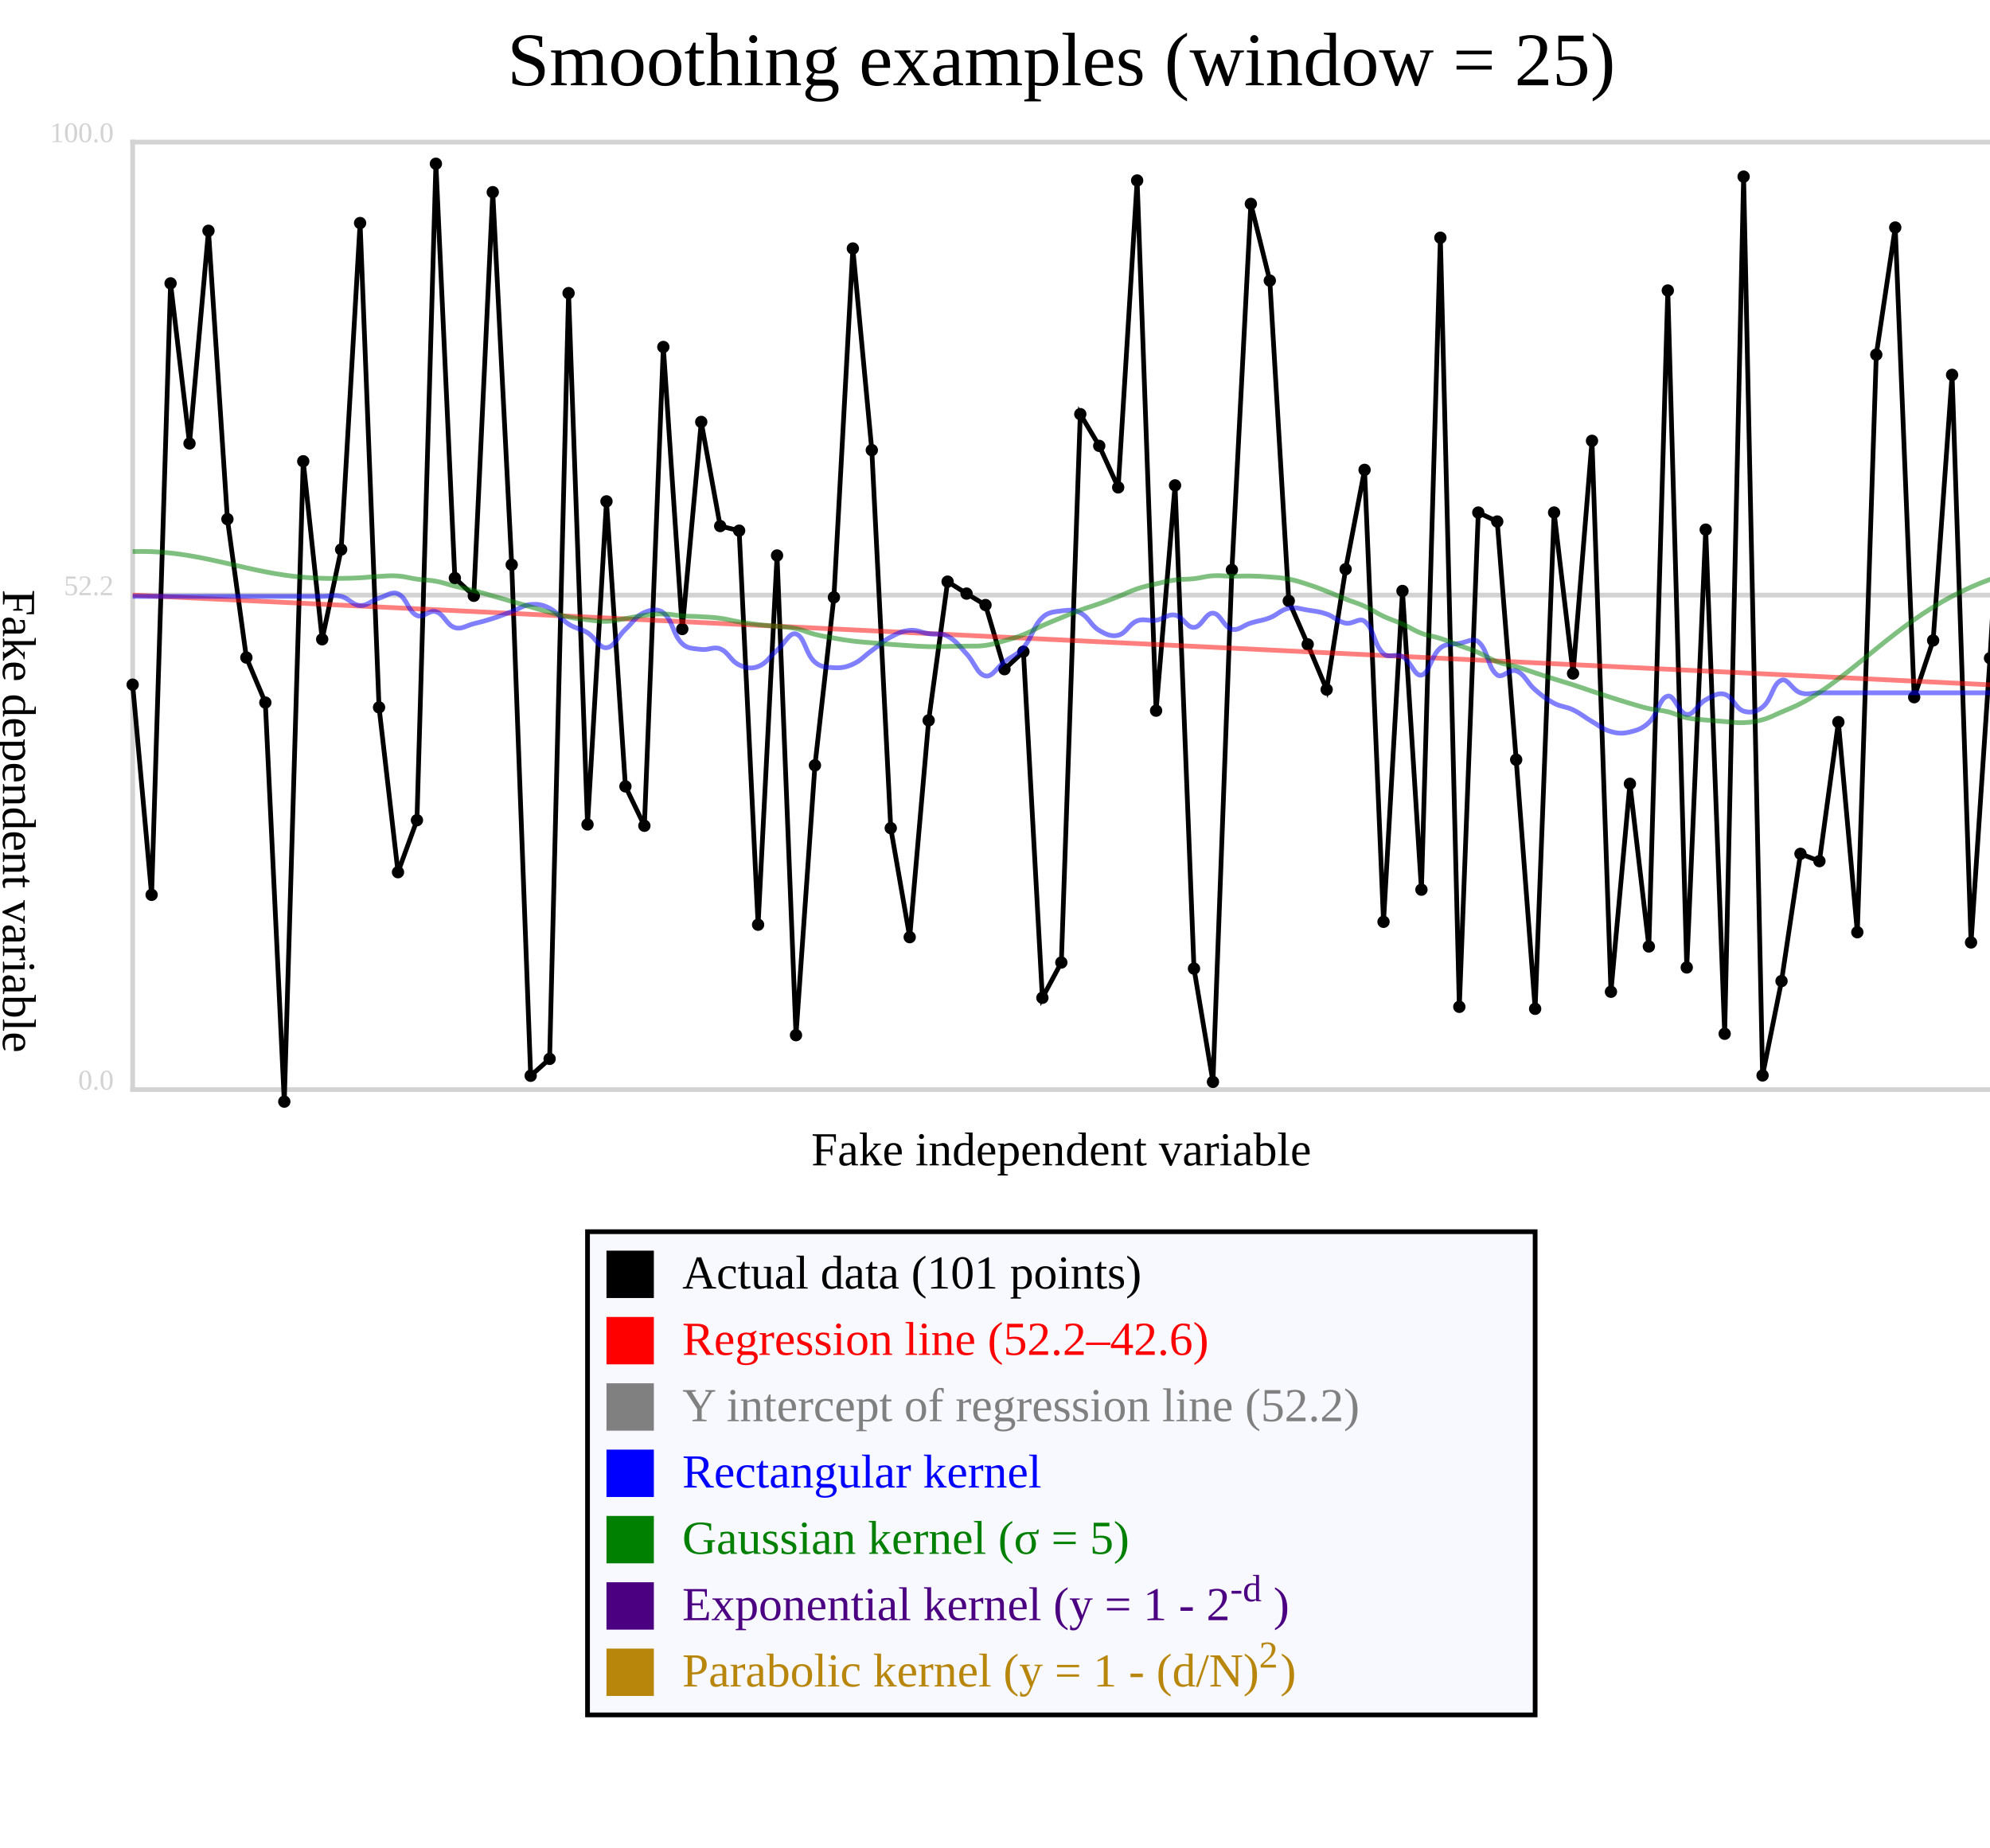
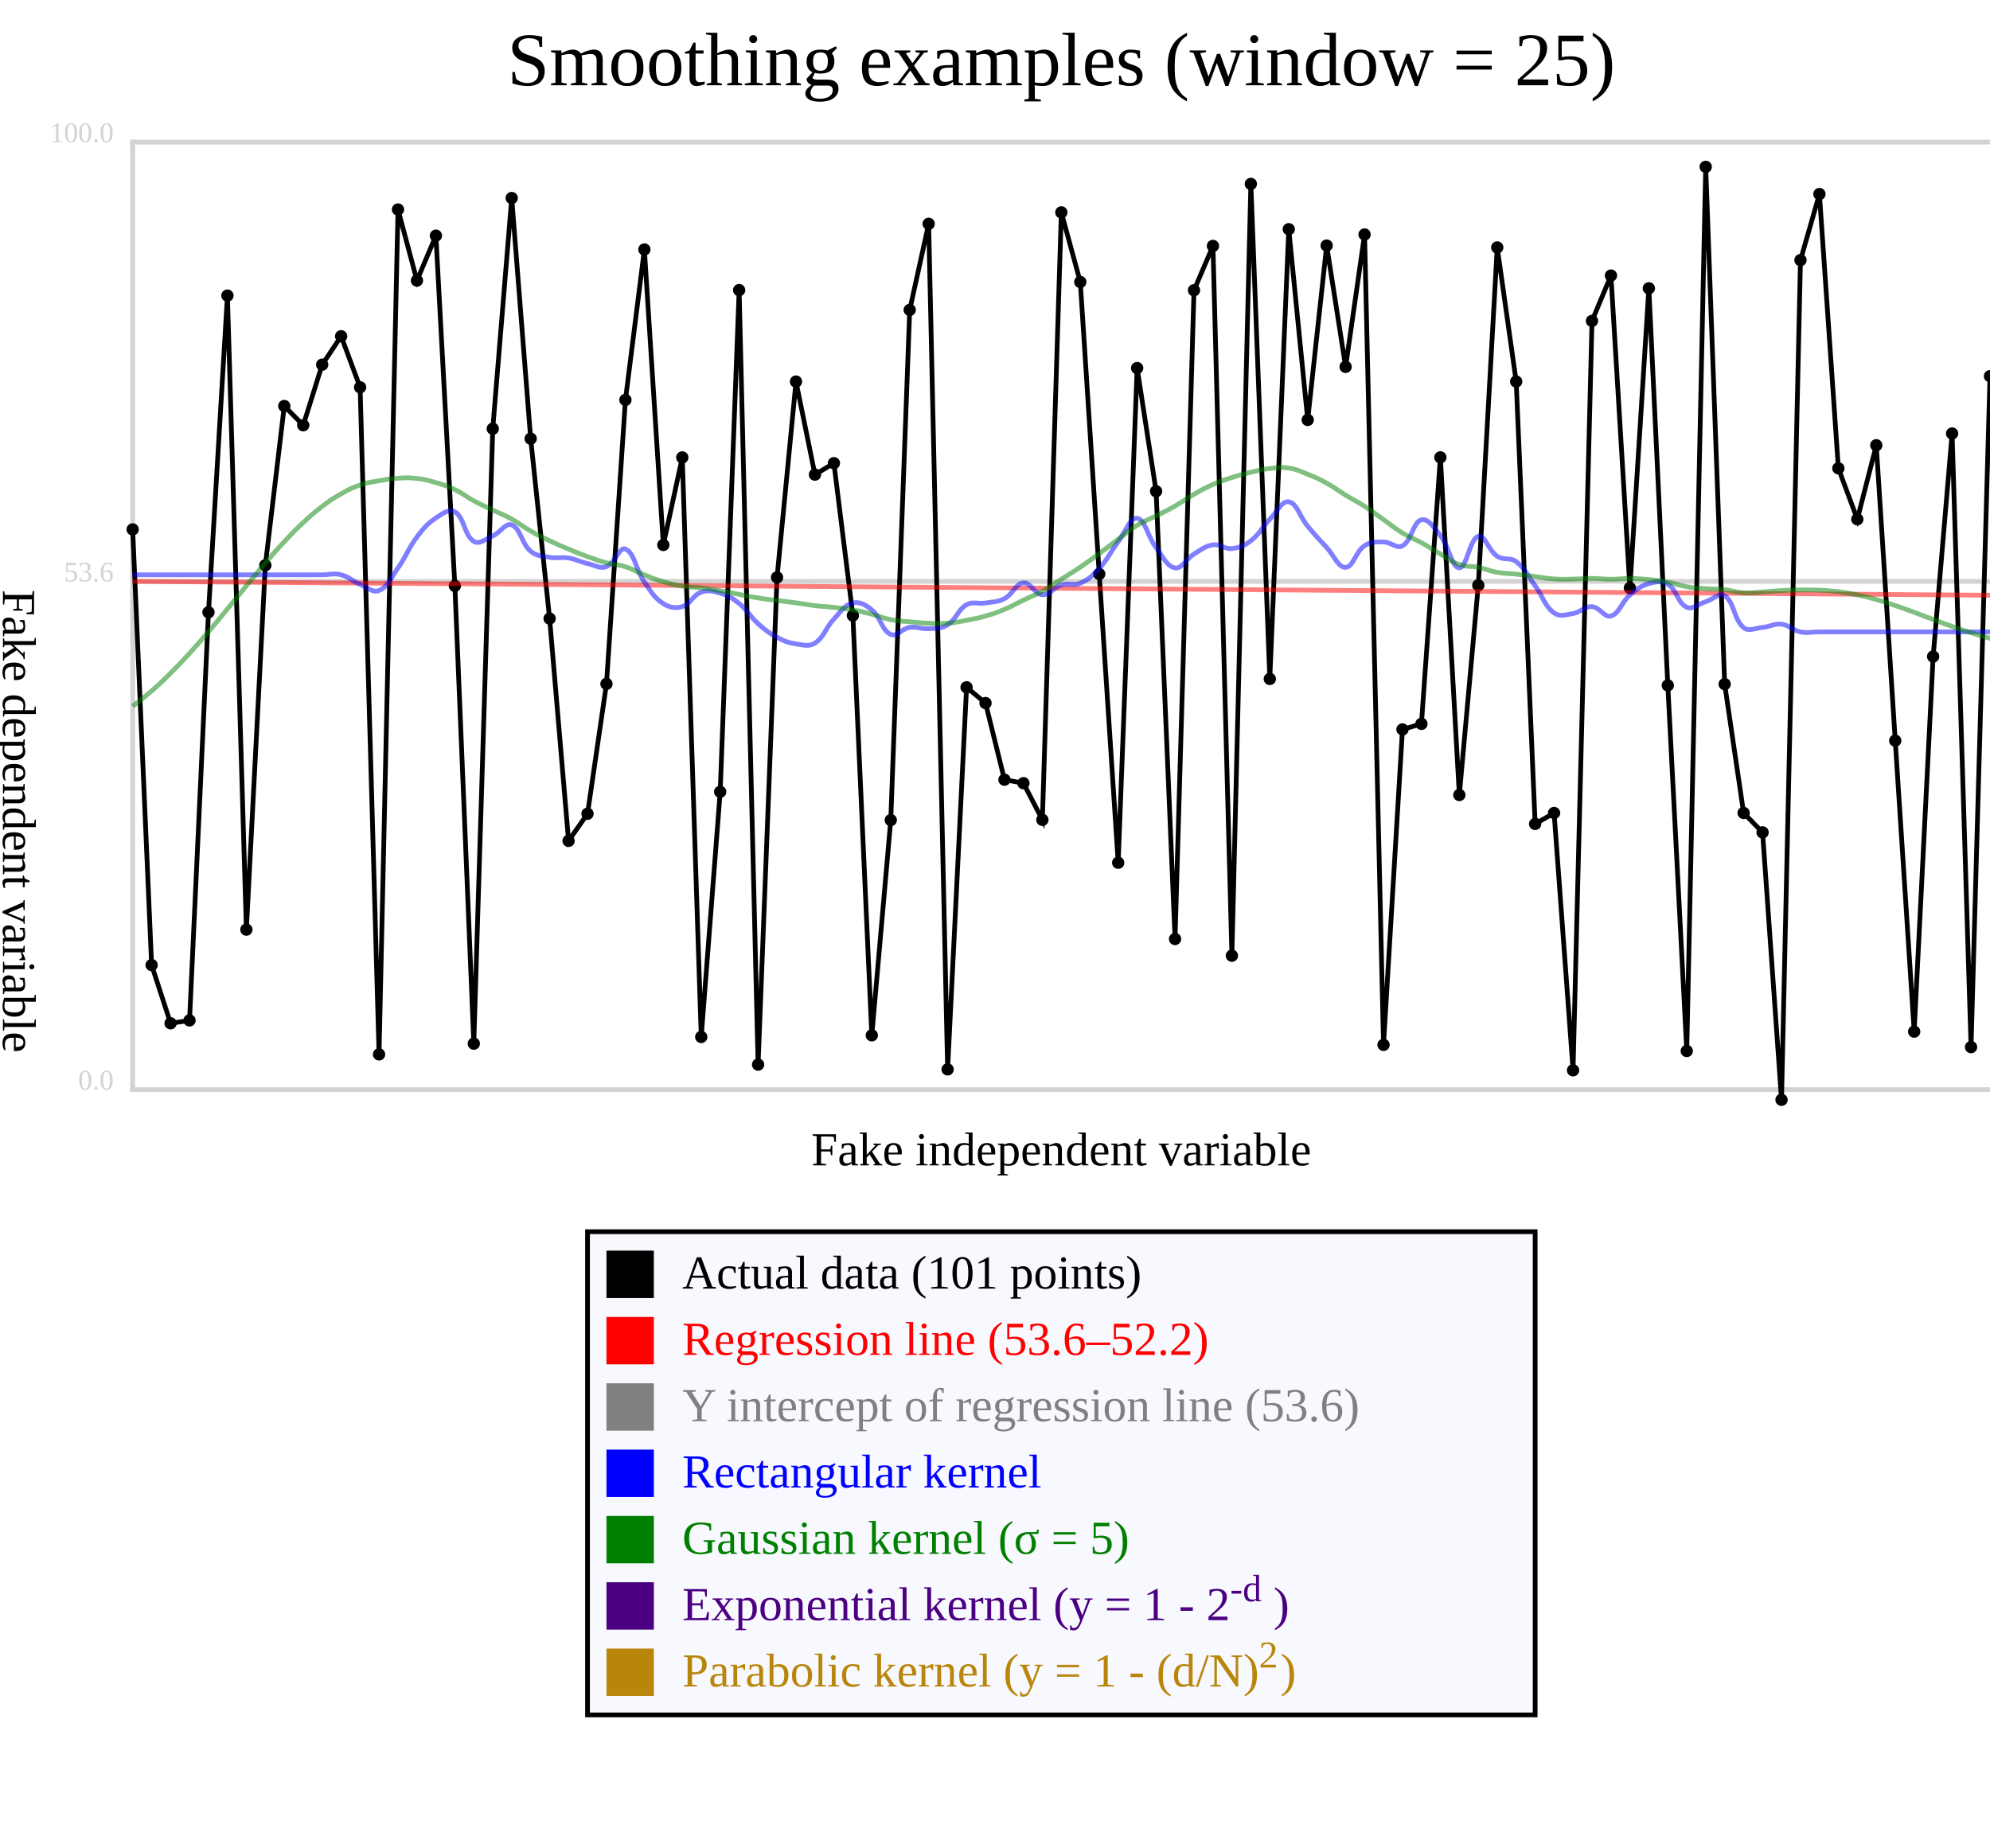
<svg xmlns="http://www.w3.org/2000/svg" viewBox="-12 -115 210 195">
  <style type="text/css">
                #linear {
                    stroke: blue;
                    stroke-width: 0.5;
                    stroke-opacity: 0.5;
                    fill: none;
                }
                #gaussian {
                    stroke: green;
                    stroke-width: 0.5;
                    stroke-opacity: 0.5;
                    fill: none;
                }
                .regression {
                    stroke: red;
                    stroke-width: 0.5;
                    stroke-opacity: 0.5;
                }</style>
  <g>
    <line x1="2" y1="0" x2="200" y2="0" stroke="lightgray" stroke-width="0.5" stroke-linecap="square" />
    <text x="0" y="0" fill="lightgray" font-size="3" text-anchor="end" alignment-baseline="central">0.0</text>
    <line x1="2" y1="-100" x2="200" y2="-100" stroke="lightgray" stroke-width="0.5" stroke-linecap="square" />
    <text x="0" y="-100" fill="lightgray" font-size="3" text-anchor="end" alignment-baseline="central">100.0</text>
-     <text x="0" y="-52.19" fill="lightgray" font-size="3" text-anchor="end" alignment-baseline="central">52.2</text>
+     <text x="0" y="-53.636" fill="lightgray" font-size="3" text-anchor="end" alignment-baseline="central">53.6</text>
    <text x="208" y="-100" font-size="3" fill="lightgray" text-anchor="end" alignment-baseline="central">100.0</text>
    <text x="208" y="0" font-size="3" fill="lightgray" text-anchor="end" alignment-baseline="central">0.0</text>
-     <text x="208" y="-42.624" fill="red" fill-opacity="0.5" font-size="3" text-anchor="end" alignment-baseline="central">42.6</text>
+     <text x="208" y="-52.16" fill="red" fill-opacity="0.5" font-size="3" text-anchor="end" alignment-baseline="central">52.2</text>
    <line x1="2" y1="-100" x2="2" y2="0" stroke="lightgray" stroke-width="0.5" stroke-linecap="square" />
    <line x1="200" y1="-100" x2="200" y2="0" stroke="lightgray" stroke-width="0.5" stroke-linecap="square" />
-     <line x1="2" y1="-52.19" x2="200" y2="-52.19" stroke="lightgray" stroke-width="0.5" />
-     <circle cx="2" cy="-42.738" r="0.65" fill="black" />
-     <circle cx="4" cy="-20.555" r="0.65" fill="black" />
-     <circle cx="6" cy="-85.092" r="0.65" fill="black" />
-     <circle cx="8" cy="-68.193" r="0.65" fill="black" />
-     <circle cx="10" cy="-90.643" r="0.65" fill="black" />
-     <circle cx="12" cy="-60.209" r="0.65" fill="black" />
-     <circle cx="14" cy="-45.599" r="0.65" fill="black" />
-     <circle cx="16" cy="-40.848" r="0.65" fill="black" />
-     <circle cx="18" cy="1.271" r="0.65" fill="black" />
-     <circle cx="20" cy="-66.315" r="0.65" fill="black" />
-     <circle cx="22" cy="-47.525" r="0.65" fill="black" />
-     <circle cx="24" cy="-56.996" r="0.65" fill="black" />
-     <circle cx="26" cy="-91.459" r="0.65" fill="black" />
-     <circle cx="28" cy="-40.339" r="0.65" fill="black" />
-     <circle cx="30" cy="-22.944" r="0.65" fill="black" />
-     <circle cx="32" cy="-28.431" r="0.65" fill="black" />
-     <circle cx="34" cy="-97.719" r="0.65" fill="black" />
-     <circle cx="36" cy="-53.987" r="0.65" fill="black" />
-     <circle cx="38" cy="-52.115" r="0.65" fill="black" />
-     <circle cx="40" cy="-94.717" r="0.65" fill="black" />
-     <circle cx="42" cy="-55.395" r="0.65" fill="black" />
-     <circle cx="44" cy="-1.458" r="0.65" fill="black" />
-     <circle cx="46" cy="-3.241" r="0.65" fill="black" />
-     <circle cx="48" cy="-84.064" r="0.65" fill="black" />
-     <circle cx="50" cy="-27.981" r="0.65" fill="black" />
-     <circle cx="52" cy="-62.082" r="0.65" fill="black" />
-     <circle cx="54" cy="-31.999" r="0.65" fill="black" />
-     <circle cx="56" cy="-27.844" r="0.65" fill="black" />
-     <circle cx="58" cy="-78.378" r="0.65" fill="black" />
-     <circle cx="60" cy="-48.609" r="0.65" fill="black" />
-     <circle cx="62" cy="-70.468" r="0.65" fill="black" />
-     <circle cx="64" cy="-59.476" r="0.65" fill="black" />
-     <circle cx="66" cy="-58.99" r="0.65" fill="black" />
-     <circle cx="68" cy="-17.402" r="0.65" fill="black" />
-     <circle cx="70" cy="-56.371" r="0.65" fill="black" />
-     <circle cx="72" cy="-5.742" r="0.65" fill="black" />
-     <circle cx="74" cy="-34.223" r="0.65" fill="black" />
-     <circle cx="76" cy="-51.956" r="0.65" fill="black" />
-     <circle cx="78" cy="-88.773" r="0.65" fill="black" />
-     <circle cx="80" cy="-67.491" r="0.65" fill="black" />
-     <circle cx="82" cy="-27.592" r="0.65" fill="black" />
-     <circle cx="84" cy="-16.087" r="0.65" fill="black" />
-     <circle cx="86" cy="-38.964" r="0.65" fill="black" />
-     <circle cx="88" cy="-53.611" r="0.65" fill="black" />
-     <circle cx="90" cy="-52.348" r="0.65" fill="black" />
-     <circle cx="92" cy="-51.141" r="0.65" fill="black" />
-     <circle cx="94" cy="-44.37" r="0.65" fill="black" />
-     <circle cx="96" cy="-46.215" r="0.65" fill="black" />
-     <circle cx="98" cy="-9.687" r="0.65" fill="black" />
-     <circle cx="100" cy="-13.412" r="0.65" fill="black" />
-     <circle cx="102" cy="-71.29" r="0.65" fill="black" />
-     <circle cx="104" cy="-67.941" r="0.65" fill="black" />
-     <circle cx="106" cy="-63.557" r="0.65" fill="black" />
-     <circle cx="108" cy="-95.949" r="0.65" fill="black" />
-     <circle cx="110" cy="-39.992" r="0.65" fill="black" />
-     <circle cx="112" cy="-63.77" r="0.65" fill="black" />
-     <circle cx="114" cy="-12.769" r="0.65" fill="black" />
-     <circle cx="116" cy="-0.813" r="0.65" fill="black" />
-     <circle cx="118" cy="-54.847" r="0.65" fill="black" />
-     <circle cx="120" cy="-93.482" r="0.65" fill="black" />
-     <circle cx="122" cy="-85.383" r="0.65" fill="black" />
-     <circle cx="124" cy="-51.575" r="0.65" fill="black" />
-     <circle cx="126" cy="-46.992" r="0.65" fill="black" />
-     <circle cx="128" cy="-42.217" r="0.65" fill="black" />
-     <circle cx="130" cy="-54.924" r="0.65" fill="black" />
-     <circle cx="132" cy="-65.407" r="0.65" fill="black" />
-     <circle cx="134" cy="-17.707" r="0.65" fill="black" />
-     <circle cx="136" cy="-52.626" r="0.65" fill="black" />
-     <circle cx="138" cy="-21.099" r="0.65" fill="black" />
-     <circle cx="140" cy="-89.908" r="0.65" fill="black" />
-     <circle cx="142" cy="-8.735" r="0.65" fill="black" />
-     <circle cx="144" cy="-60.903" r="0.65" fill="black" />
-     <circle cx="146" cy="-59.956" r="0.65" fill="black" />
-     <circle cx="148" cy="-34.818" r="0.65" fill="black" />
-     <circle cx="150" cy="-8.524" r="0.65" fill="black" />
-     <circle cx="152" cy="-60.906" r="0.65" fill="black" />
-     <circle cx="154" cy="-43.913" r="0.65" fill="black" />
-     <circle cx="156" cy="-68.474" r="0.65" fill="black" />
-     <circle cx="158" cy="-10.324" r="0.65" fill="black" />
-     <circle cx="160" cy="-32.272" r="0.65" fill="black" />
-     <circle cx="162" cy="-15.104" r="0.65" fill="black" />
-     <circle cx="164" cy="-84.34" r="0.65" fill="black" />
-     <circle cx="166" cy="-12.888" r="0.65" fill="black" />
-     <circle cx="168" cy="-59.099" r="0.65" fill="black" />
-     <circle cx="170" cy="-5.89" r="0.65" fill="black" />
-     <circle cx="172" cy="-96.358" r="0.65" fill="black" />
-     <circle cx="174" cy="-1.492" r="0.65" fill="black" />
-     <circle cx="176" cy="-11.453" r="0.65" fill="black" />
-     <circle cx="178" cy="-24.885" r="0.65" fill="black" />
-     <circle cx="180" cy="-24.11" r="0.65" fill="black" />
-     <circle cx="182" cy="-38.787" r="0.65" fill="black" />
-     <circle cx="184" cy="-16.607" r="0.65" fill="black" />
-     <circle cx="186" cy="-77.569" r="0.65" fill="black" />
-     <circle cx="188" cy="-90.987" r="0.65" fill="black" />
-     <circle cx="190" cy="-41.411" r="0.65" fill="black" />
-     <circle cx="192" cy="-47.407" r="0.65" fill="black" />
-     <circle cx="194" cy="-75.435" r="0.65" fill="black" />
-     <circle cx="196" cy="-15.528" r="0.65" fill="black" />
-     <circle cx="198" cy="-45.535" r="0.65" fill="black" />
-     <circle cx="200" cy="-79.469" r="0.65" fill="black" />
-     <polyline points="2,-42.738 4,-20.555 6,-85.092 8,-68.193 10,-90.643 12,-60.209 14,-45.599 16,-40.848 18,1.271 20,-66.315 22,-47.525 24,-56.996 26,-91.459 28,-40.339 30,-22.944 32,-28.431 34,-97.719 36,-53.987 38,-52.115 40,-94.717 42,-55.395 44,-1.458 46,-3.241 48,-84.064 50,-27.981 52,-62.082 54,-31.999 56,-27.844 58,-78.378 60,-48.609 62,-70.468 64,-59.476 66,-58.99 68,-17.402 70,-56.371 72,-5.742 74,-34.223 76,-51.956 78,-88.773 80,-67.491 82,-27.592 84,-16.087 86,-38.964 88,-53.611 90,-52.348 92,-51.141 94,-44.37 96,-46.215 98,-9.687 100,-13.412 102,-71.29 104,-67.941 106,-63.557 108,-95.949 110,-39.992 112,-63.77 114,-12.769 116,-0.813 118,-54.847 120,-93.482 122,-85.383 124,-51.575 126,-46.992 128,-42.217 130,-54.924 132,-65.407 134,-17.707 136,-52.626 138,-21.099 140,-89.908 142,-8.735 144,-60.903 146,-59.956 148,-34.818 150,-8.524 152,-60.906 154,-43.913 156,-68.474 158,-10.324 160,-32.272 162,-15.104 164,-84.34 166,-12.888 168,-59.099 170,-5.89 172,-96.358 174,-1.492 176,-11.453 178,-24.885 180,-24.11 182,-38.787 184,-16.607 186,-77.569 188,-90.987 190,-41.411 192,-47.407 194,-75.435 196,-15.528 198,-45.535 200,-79.469" stroke="black" stroke-width="0.5" fill="none" />
+     <line x1="2" y1="-53.636" x2="200" y2="-53.636" stroke="lightgray" stroke-width="0.5" />
+     <circle cx="2" cy="-59.123" r="0.65" fill="black" />
+     <circle cx="4" cy="-13.141" r="0.65" fill="black" />
+     <circle cx="6" cy="-6.998" r="0.65" fill="black" />
+     <circle cx="8" cy="-7.3" r="0.65" fill="black" />
+     <circle cx="10" cy="-50.377" r="0.65" fill="black" />
+     <circle cx="12" cy="-83.799" r="0.65" fill="black" />
+     <circle cx="14" cy="-16.883" r="0.65" fill="black" />
+     <circle cx="16" cy="-55.337" r="0.65" fill="black" />
+     <circle cx="18" cy="-72.148" r="0.65" fill="black" />
+     <circle cx="20" cy="-70.119" r="0.65" fill="black" />
+     <circle cx="22" cy="-76.51" r="0.65" fill="black" />
+     <circle cx="24" cy="-79.512" r="0.65" fill="black" />
+     <circle cx="26" cy="-74.122" r="0.65" fill="black" />
+     <circle cx="28" cy="-3.716" r="0.65" fill="black" />
+     <circle cx="30" cy="-92.887" r="0.65" fill="black" />
+     <circle cx="32" cy="-85.392" r="0.65" fill="black" />
+     <circle cx="34" cy="-90.122" r="0.65" fill="black" />
+     <circle cx="36" cy="-53.162" r="0.65" fill="black" />
+     <circle cx="38" cy="-4.849" r="0.65" fill="black" />
+     <circle cx="40" cy="-69.749" r="0.65" fill="black" />
+     <circle cx="42" cy="-94.097" r="0.65" fill="black" />
+     <circle cx="44" cy="-68.701" r="0.65" fill="black" />
+     <circle cx="46" cy="-49.715" r="0.65" fill="black" />
+     <circle cx="48" cy="-26.251" r="0.65" fill="black" />
+     <circle cx="50" cy="-29.113" r="0.65" fill="black" />
+     <circle cx="52" cy="-42.82" r="0.65" fill="black" />
+     <circle cx="54" cy="-72.79" r="0.65" fill="black" />
+     <circle cx="56" cy="-88.668" r="0.65" fill="black" />
+     <circle cx="58" cy="-57.482" r="0.65" fill="black" />
+     <circle cx="60" cy="-66.718" r="0.65" fill="black" />
+     <circle cx="62" cy="-5.553" r="0.65" fill="black" />
+     <circle cx="64" cy="-31.428" r="0.65" fill="black" />
+     <circle cx="66" cy="-84.378" r="0.65" fill="black" />
+     <circle cx="68" cy="-2.635" r="0.65" fill="black" />
+     <circle cx="70" cy="-54.06" r="0.65" fill="black" />
+     <circle cx="72" cy="-74.727" r="0.65" fill="black" />
+     <circle cx="74" cy="-64.906" r="0.65" fill="black" />
+     <circle cx="76" cy="-66.114" r="0.65" fill="black" />
+     <circle cx="78" cy="-50.034" r="0.65" fill="black" />
+     <circle cx="80" cy="-5.728" r="0.65" fill="black" />
+     <circle cx="82" cy="-28.441" r="0.65" fill="black" />
+     <circle cx="84" cy="-82.289" r="0.65" fill="black" />
+     <circle cx="86" cy="-91.375" r="0.65" fill="black" />
+     <circle cx="88" cy="-2.13" r="0.65" fill="black" />
+     <circle cx="90" cy="-42.455" r="0.65" fill="black" />
+     <circle cx="92" cy="-40.794" r="0.65" fill="black" />
+     <circle cx="94" cy="-32.709" r="0.65" fill="black" />
+     <circle cx="96" cy="-32.338" r="0.65" fill="black" />
+     <circle cx="98" cy="-28.471" r="0.65" fill="black" />
+     <circle cx="100" cy="-92.582" r="0.65" fill="black" />
+     <circle cx="102" cy="-85.24" r="0.65" fill="black" />
+     <circle cx="104" cy="-54.416" r="0.65" fill="black" />
+     <circle cx="106" cy="-23.944" r="0.65" fill="black" />
+     <circle cx="108" cy="-76.15" r="0.65" fill="black" />
+     <circle cx="110" cy="-63.151" r="0.65" fill="black" />
+     <circle cx="112" cy="-15.894" r="0.65" fill="black" />
+     <circle cx="114" cy="-84.362" r="0.65" fill="black" />
+     <circle cx="116" cy="-89.042" r="0.65" fill="black" />
+     <circle cx="118" cy="-14.131" r="0.65" fill="black" />
+     <circle cx="120" cy="-95.588" r="0.65" fill="black" />
+     <circle cx="122" cy="-43.343" r="0.65" fill="black" />
+     <circle cx="124" cy="-90.807" r="0.65" fill="black" />
+     <circle cx="126" cy="-70.679" r="0.65" fill="black" />
+     <circle cx="128" cy="-89.08" r="0.65" fill="black" />
+     <circle cx="130" cy="-76.281" r="0.65" fill="black" />
+     <circle cx="132" cy="-90.25" r="0.65" fill="black" />
+     <circle cx="134" cy="-4.72" r="0.65" fill="black" />
+     <circle cx="136" cy="-38.008" r="0.65" fill="black" />
+     <circle cx="138" cy="-38.601" r="0.65" fill="black" />
+     <circle cx="140" cy="-66.728" r="0.65" fill="black" />
+     <circle cx="142" cy="-31.093" r="0.65" fill="black" />
+     <circle cx="144" cy="-53.223" r="0.65" fill="black" />
+     <circle cx="146" cy="-88.881" r="0.65" fill="black" />
+     <circle cx="148" cy="-74.729" r="0.65" fill="black" />
+     <circle cx="150" cy="-28.039" r="0.65" fill="black" />
+     <circle cx="152" cy="-29.193" r="0.65" fill="black" />
+     <circle cx="154" cy="-2.036" r="0.65" fill="black" />
+     <circle cx="156" cy="-81.128" r="0.65" fill="black" />
+     <circle cx="158" cy="-85.916" r="0.65" fill="black" />
+     <circle cx="160" cy="-52.945" r="0.65" fill="black" />
+     <circle cx="162" cy="-84.57" r="0.65" fill="black" />
+     <circle cx="164" cy="-42.66" r="0.65" fill="black" />
+     <circle cx="166" cy="-4.072" r="0.65" fill="black" />
+     <circle cx="168" cy="-97.388" r="0.65" fill="black" />
+     <circle cx="170" cy="-42.793" r="0.65" fill="black" />
+     <circle cx="172" cy="-29.197" r="0.65" fill="black" />
+     <circle cx="174" cy="-27.144" r="0.65" fill="black" />
+     <circle cx="176" cy="1.079" r="0.65" fill="black" />
+     <circle cx="178" cy="-87.544" r="0.65" fill="black" />
+     <circle cx="180" cy="-94.518" r="0.65" fill="black" />
+     <circle cx="182" cy="-65.572" r="0.65" fill="black" />
+     <circle cx="184" cy="-60.194" r="0.65" fill="black" />
+     <circle cx="186" cy="-68.007" r="0.65" fill="black" />
+     <circle cx="188" cy="-36.828" r="0.65" fill="black" />
+     <circle cx="190" cy="-6.119" r="0.65" fill="black" />
+     <circle cx="192" cy="-45.708" r="0.65" fill="black" />
+     <circle cx="194" cy="-69.245" r="0.65" fill="black" />
+     <circle cx="196" cy="-4.483" r="0.65" fill="black" />
+     <circle cx="198" cy="-75.296" r="0.65" fill="black" />
+     <circle cx="200" cy="-36.475" r="0.65" fill="black" />
+     <polyline points="2,-59.123 4,-13.141 6,-6.998 8,-7.3 10,-50.377 12,-83.799 14,-16.883 16,-55.337 18,-72.148 20,-70.119 22,-76.51 24,-79.512 26,-74.122 28,-3.716 30,-92.887 32,-85.392 34,-90.122 36,-53.162 38,-4.849 40,-69.749 42,-94.097 44,-68.701 46,-49.715 48,-26.251 50,-29.113 52,-42.82 54,-72.79 56,-88.668 58,-57.482 60,-66.718 62,-5.553 64,-31.428 66,-84.378 68,-2.635 70,-54.06 72,-74.727 74,-64.906 76,-66.114 78,-50.034 80,-5.728 82,-28.441 84,-82.289 86,-91.375 88,-2.13 90,-42.455 92,-40.794 94,-32.709 96,-32.338 98,-28.471 100,-92.582 102,-85.24 104,-54.416 106,-23.944 108,-76.15 110,-63.151 112,-15.894 114,-84.362 116,-89.042 118,-14.131 120,-95.588 122,-43.343 124,-90.807 126,-70.679 128,-89.08 130,-76.281 132,-90.25 134,-4.72 136,-38.008 138,-38.601 140,-66.728 142,-31.093 144,-53.223 146,-88.881 148,-74.729 150,-28.039 152,-29.193 154,-2.036 156,-81.128 158,-85.916 160,-52.945 162,-84.57 164,-42.66 166,-4.072 168,-97.388 170,-42.793 172,-29.197 174,-27.144 176,1.079 178,-87.544 180,-94.518 182,-65.572 184,-60.194 186,-68.007 188,-36.828 190,-6.119 192,-45.708 194,-69.245 196,-4.483 198,-75.296 200,-36.475" stroke="black" stroke-width="0.5" fill="none" />
    <g>
-       <line x1="2" y1="-52.19" x2="200" y2="-42.624" class="regression" />
+       <line x1="2" y1="-53.636" x2="200" y2="-52.16" class="regression" />
    </g>
    <g id="linear">
      <g>
-         <path d="M2,-52.055 Q3.2,-52.055 4,-52.055 C4.8,-52.055 5.2,-52.055 6,-52.055 C6.8,-52.055 7.2,-52.055 8,-52.055 C8.8,-52.055 9.2,-52.055 10,-52.055 C10.8,-52.055 11.2,-52.055 12,-52.055 C12.8,-52.055 13.2,-52.055 14,-52.055 C14.8,-52.055 15.2,-52.055 16,-52.055 C16.8,-52.055 17.2,-52.055 18,-52.055 C18.8,-52.055 19.2,-52.055 20,-52.055 C20.8,-52.055 21.2,-52.055 22,-52.055 C22.8,-52.055 23.242,-52.237 24,-52.055 C24.842,-51.852 25.186,-51.13 26,-51.092 C26.786,-51.054 27.182,-51.614 28,-51.865 C28.782,-52.106 29.355,-52.618 30,-52.323 C30.955,-51.886 31.043,-50.484 32,-50.033 C32.643,-49.731 33.298,-50.664 34,-50.441 C34.898,-50.155 35.102,-49.045 36,-48.759 C36.702,-48.536 37.207,-48.978 38,-49.17 C38.807,-49.364 39.21,-49.472 40,-49.725 C40.81,-49.984 41.201,-50.156 42,-50.45 C42.801,-50.745 43.182,-51.126 44,-51.197 C44.782,-51.266 45.298,-51.163 46,-50.8 C46.898,-50.335 47.132,-49.689 48,-49.128 C48.732,-48.656 49.259,-48.679 50,-48.217 C50.859,-47.682 51.235,-46.569 52,-46.637 C52.835,-46.712 53.184,-47.816 54,-48.575 C54.784,-49.304 55.084,-49.956 56,-50.356 C56.684,-50.655 57.451,-50.776 58,-50.323 C59.051,-49.456 58.965,-48.058 60,-47.058 C60.565,-46.512 61.183,-46.567 62,-46.457 C62.783,-46.351 63.307,-46.8 64,-46.516 C64.907,-46.146 65.094,-45.244 66,-44.822 C66.694,-44.498 67.308,-44.384 68,-44.652 C68.908,-45.003 69.2,-45.681 70,-46.368 C70.8,-47.055 71.322,-48.3 72,-48.087 C72.922,-47.798 72.988,-46.012 74,-45.112 C74.588,-44.589 75.19,-44.573 76,-44.529 C76.79,-44.487 77.276,-44.571 78,-44.897 C78.876,-45.293 79.199,-45.761 80,-46.335 C80.799,-46.908 81.141,-47.306 82,-47.764 C82.741,-48.158 83.183,-48.393 84,-48.467 C84.783,-48.537 85.198,-48.245 86,-48.122 C86.798,-48 87.321,-48.217 88,-47.854 C88.921,-47.362 89.246,-46.777 90,-45.986 C90.846,-45.099 91.118,-43.841 92,-43.659 C92.718,-43.51 93.199,-44.559 94,-45.156 C94.799,-45.752 95.363,-45.897 96,-46.641 C96.963,-47.765 96.976,-48.833 98,-49.826 C98.576,-50.385 99.179,-50.419 100,-50.521 C100.779,-50.617 101.322,-50.671 102,-50.322 C102.922,-49.847 103.088,-48.999 104,-48.46 C104.688,-48.053 105.278,-47.775 106,-47.957 C106.878,-48.179 107.11,-49.119 108,-49.47 C108.71,-49.75 109.214,-49.414 110,-49.534 C110.814,-49.659 111.256,-50.221 112,-50.081 C112.856,-49.92 113.219,-48.741 114,-48.78 C114.819,-48.822 115.219,-50.321 116,-50.283 C116.819,-50.243 117.113,-48.816 118,-48.587 C118.713,-48.402 119.194,-49.004 120,-49.248 C120.794,-49.488 121.23,-49.498 122,-49.798 C122.83,-50.12 123.157,-50.632 124,-50.803 C124.757,-50.956 125.207,-50.728 126,-50.607 C126.807,-50.484 127.233,-50.456 128,-50.192 C128.833,-49.905 129.16,-49.391 130,-49.231 C130.76,-49.086 131.462,-49.862 132,-49.427 C133.062,-48.57 132.941,-46.991 134,-46.002 C134.541,-45.498 135.327,-46.073 136,-45.694 C136.927,-45.171 137.289,-43.584 138,-43.747 C138.889,-43.951 138.993,-45.768 140,-46.61 C140.593,-47.106 141.19,-46.961 142,-47.093 C142.79,-47.222 143.468,-47.706 144,-47.263 C145.068,-46.373 144.939,-44.572 146,-43.759 C146.539,-43.347 147.328,-44.461 148,-44.198 C148.928,-43.835 149.143,-42.929 150,-42.195 C150.743,-41.559 151.141,-41.228 152,-40.773 C152.741,-40.382 153.242,-40.445 154,-40.08 C154.842,-39.675 155.186,-39.315 156,-38.848 C156.786,-38.396 157.15,-38.018 158,-37.783 C158.75,-37.575 159.244,-37.559 160,-37.739 C160.844,-37.94 161.37,-38.139 162,-38.737 C162.97,-39.656 163.116,-41.343 164,-41.532 C164.716,-41.685 165.161,-39.675 166,-39.592 C166.761,-39.517 167.123,-40.672 168,-41.139 C168.723,-41.524 169.3,-41.93 170,-41.72 C170.9,-41.451 171.093,-40.249 172,-39.943 C172.693,-39.709 173.407,-39.887 174,-40.372 C175.007,-41.194 175.055,-42.854 176,-43.21 C176.655,-43.456 177.127,-42.167 178,-41.876 C178.727,-41.633 179.2,-41.876 180,-41.876 C180.8,-41.876 181.2,-41.876 182,-41.876 C182.8,-41.876 183.2,-41.876 184,-41.876 C184.8,-41.876 185.2,-41.876 186,-41.876 C186.8,-41.876 187.2,-41.876 188,-41.876 C188.8,-41.876 189.2,-41.876 190,-41.876 C190.8,-41.876 191.2,-41.876 192,-41.876 C192.8,-41.876 193.2,-41.876 194,-41.876 C194.8,-41.876 195.2,-41.876 196,-41.876 C196.8,-41.876 197.2,-41.876 198,-41.876 Q198.8,-41.876 200,-41.876" class="spline" fill="none" />
+         <path d="M2,-54.334 Q3.2,-54.334 4,-54.334 C4.8,-54.334 5.2,-54.334 6,-54.334 C6.8,-54.334 7.2,-54.334 8,-54.334 C8.8,-54.334 9.2,-54.334 10,-54.334 C10.8,-54.334 11.2,-54.334 12,-54.334 C12.8,-54.334 13.2,-54.334 14,-54.334 C14.8,-54.334 15.2,-54.334 16,-54.334 C16.8,-54.334 17.2,-54.334 18,-54.334 C18.8,-54.334 19.2,-54.334 20,-54.334 C20.8,-54.334 21.2,-54.334 22,-54.334 C22.8,-54.334 23.245,-54.524 24,-54.334 C24.845,-54.121 25.175,-53.667 26,-53.325 C26.775,-53.003 27.355,-52.393 28,-52.673 C28.955,-53.087 29.283,-54.045 30,-55.059 C30.883,-56.306 31.08,-57.113 32,-58.325 C32.68,-59.222 33.082,-59.722 34,-60.333 C34.682,-60.786 35.421,-61.345 36,-60.986 C37.021,-60.354 36.975,-58.51 38,-57.857 C38.575,-57.49 39.242,-58.108 40,-58.438 C40.842,-58.805 41.355,-59.861 42,-59.6 C42.955,-59.213 43.008,-57.668 44,-56.819 C44.608,-56.299 45.181,-56.323 46,-56.177 C46.781,-56.038 47.216,-56.234 48,-56.106 C48.816,-55.972 49.189,-55.705 50,-55.521 C50.789,-55.343 51.318,-54.94 52,-55.201 C52.918,-55.553 53.353,-57.318 54,-57.054 C54.953,-56.665 55.088,-54.882 56,-53.568 C56.688,-52.576 57.041,-51.911 58,-51.29 C58.641,-50.874 59.287,-50.76 60,-50.976 C60.887,-51.246 61.109,-52.188 62,-52.505 C62.709,-52.756 63.251,-52.621 64,-52.396 C64.851,-52.14 65.299,-51.869 66,-51.304 C66.899,-50.58 67.132,-49.947 68,-49.172 C68.732,-48.519 69.139,-48.192 70,-47.732 C70.739,-47.338 71.178,-47.162 72,-47.037 C72.778,-46.919 73.388,-46.724 74,-47.126 C74.988,-47.775 75.117,-48.73 76,-49.665 C76.717,-50.424 77.117,-51.149 78,-51.362 C78.717,-51.534 79.369,-51.151 80,-50.627 C80.969,-49.822 81.032,-48.484 82,-48.038 C82.632,-47.747 83.175,-48.66 84,-48.785 C84.775,-48.902 85.207,-48.588 86,-48.642 C86.807,-48.697 87.341,-48.638 88,-49.056 C88.941,-49.651 89.053,-50.628 90,-51.173 C90.653,-51.549 91.209,-51.232 92,-51.359 C92.809,-51.49 93.294,-51.445 94,-51.819 C94.894,-52.293 95.162,-53.395 96,-53.48 C96.762,-53.558 97.181,-52.27 98,-52.225 C98.781,-52.182 99.154,-53.003 100,-53.261 C100.754,-53.491 101.293,-53.136 102,-53.444 C102.893,-53.833 103.323,-54.264 104,-55.006 C104.923,-56.017 105.166,-56.724 106,-57.828 C106.766,-58.842 107.26,-60.417 108,-60.3 C108.86,-60.165 109.107,-58.366 110,-57.197 C110.707,-56.271 111.133,-55.209 112,-55.063 C112.733,-54.939 113.157,-56.009 114,-56.522 C114.757,-56.981 115.165,-57.371 116,-57.492 C116.765,-57.604 117.224,-57.02 118,-57.104 C118.824,-57.194 119.332,-57.411 120,-57.925 C120.932,-58.643 121.159,-59.322 122,-60.187 C122.759,-60.967 123.272,-62.17 124,-62.037 C124.872,-61.878 125.167,-60.46 126,-59.455 C126.767,-58.531 127.185,-58.097 128,-57.213 C128.785,-56.362 129.219,-55.081 130,-55.118 C130.819,-55.158 131.042,-56.764 132,-57.406 C132.642,-57.836 133.201,-57.8 134,-57.796 C134.801,-57.793 135.4,-57.037 136,-57.388 C137,-57.973 137.094,-59.891 138,-60.135 C138.694,-60.322 139.364,-59.273 140,-58.467 C140.964,-57.246 141.194,-55.082 142,-55.068 C142.794,-55.055 143.085,-58.12 144,-58.398 C144.685,-58.607 145.067,-56.911 146,-56.287 C146.667,-55.84 147.374,-56.208 148,-55.721 C148.974,-54.963 149.231,-54.216 150,-53.174 C150.831,-52.049 150.982,-51.05 152,-50.304 C152.582,-49.877 153.225,-50.113 154,-50.243 C154.825,-50.38 155.219,-51.022 156,-50.972 C156.819,-50.919 157.316,-49.774 158,-49.985 C158.916,-50.267 159.102,-51.436 160,-52.204 C160.702,-52.803 161.139,-53.161 162,-53.404 C162.739,-53.612 163.378,-53.721 164,-53.333 C164.978,-52.723 165.038,-51.351 166,-50.908 C166.638,-50.615 167.203,-51.249 168,-51.493 C168.803,-51.739 169.442,-52.515 170,-52.134 C171.042,-51.421 170.94,-49.646 172,-48.758 C172.54,-48.305 173.206,-48.709 174,-48.781 C174.806,-48.853 175.225,-49.21 176,-49.118 C176.825,-49.021 177.17,-48.476 178,-48.307 C178.77,-48.151 179.2,-48.307 180,-48.307 C180.8,-48.307 181.2,-48.307 182,-48.307 C182.8,-48.307 183.2,-48.307 184,-48.307 C184.8,-48.307 185.2,-48.307 186,-48.307 C186.8,-48.307 187.2,-48.307 188,-48.307 C188.8,-48.307 189.2,-48.307 190,-48.307 C190.8,-48.307 191.2,-48.307 192,-48.307 C192.8,-48.307 193.2,-48.307 194,-48.307 C194.8,-48.307 195.2,-48.307 196,-48.307 C196.8,-48.307 197.2,-48.307 198,-48.307 Q198.8,-48.307 200,-48.307" class="spline" fill="none" />
      </g>
    </g>
    <g id="gaussian">
      <g>
-         <path d="M2,-56.789 Q3.201,-56.811 4,-56.779 C4.801,-56.747 5.203,-56.714 6,-56.628 C6.803,-56.541 7.203,-56.48 8,-56.349 C8.803,-56.216 9.202,-56.133 10,-55.969 C10.802,-55.804 11.201,-55.706 12,-55.527 C12.801,-55.347 13.199,-55.246 14,-55.07 C14.799,-54.894 15.197,-54.801 16,-54.648 C16.797,-54.495 17.197,-54.421 18,-54.305 C18.797,-54.191 19.198,-54.142 20,-54.073 C20.798,-54.005 21.199,-53.985 22,-53.961 C22.799,-53.938 23.2,-53.944 24,-53.955 C24.8,-53.966 25.201,-53.975 26,-54.017 C26.801,-54.059 27.199,-54.127 28,-54.165 C28.799,-54.202 29.205,-54.264 30,-54.206 C30.805,-54.147 31.197,-53.984 32,-53.873 C32.797,-53.764 33.211,-53.802 34,-53.655 C34.811,-53.505 35.198,-53.331 36,-53.131 C36.798,-52.932 37.204,-52.864 38,-52.659 C38.804,-52.452 39.201,-52.327 40,-52.101 C40.801,-51.874 41.2,-51.756 42,-51.526 C42.8,-51.296 43.2,-51.179 44,-50.949 C44.8,-50.72 45.197,-50.593 46,-50.378 C46.797,-50.164 47.192,-50.035 48,-49.875 C48.792,-49.719 49.197,-49.678 50,-49.587 C50.797,-49.496 51.203,-49.395 52,-49.42 C52.803,-49.446 53.202,-49.586 54,-49.712 C54.802,-49.839 55.195,-49.955 56,-50.054 C56.795,-50.151 57.201,-50.214 58,-50.201 C58.801,-50.189 59.198,-50.052 60,-49.993 C60.798,-49.935 61.201,-49.957 62,-49.908 C62.801,-49.859 63.206,-49.855 64,-49.747 C64.806,-49.637 65.197,-49.498 66,-49.364 C66.797,-49.232 67.198,-49.174 68,-49.08 C68.798,-48.985 69.201,-48.976 70,-48.892 C70.801,-48.808 71.215,-48.824 72,-48.659 C72.815,-48.487 73.19,-48.254 74,-48.05 C74.79,-47.85 75.197,-47.793 76,-47.65 C76.797,-47.508 77.197,-47.436 78,-47.337 C78.797,-47.239 79.2,-47.227 80,-47.157 C80.8,-47.088 81.199,-47.049 82,-46.988 C82.799,-46.927 83.2,-46.9 84,-46.852 C84.8,-46.803 85.199,-46.763 86,-46.747 C86.799,-46.732 87.2,-46.762 88,-46.774 C88.8,-46.785 89.2,-46.782 90,-46.804 C90.8,-46.825 91.211,-46.77 92,-46.882 C92.811,-46.997 93.208,-47.147 94,-47.372 C94.808,-47.6 95.221,-47.703 96,-48.015 C96.821,-48.343 97.191,-48.609 98,-48.971 C98.791,-49.325 99.198,-49.476 100,-49.804 C100.798,-50.13 101.191,-50.309 102,-50.608 C102.791,-50.9 103.205,-50.998 104,-51.281 C104.805,-51.567 105.205,-51.719 106,-52.032 C106.805,-52.348 107.182,-52.578 108,-52.853 C108.782,-53.115 109.195,-53.188 110,-53.376 C110.795,-53.561 111.193,-53.675 112,-53.785 C112.793,-53.893 113.204,-53.832 114,-53.921 C114.804,-54.011 115.195,-54.179 116,-54.231 C116.795,-54.283 117.2,-54.188 118,-54.182 C118.8,-54.176 119.2,-54.218 120,-54.202 C120.8,-54.186 121.202,-54.167 122,-54.102 C122.802,-54.038 123.212,-54.033 124,-53.88 C124.812,-53.721 125.21,-53.576 126,-53.323 C126.81,-53.064 127.207,-52.907 128,-52.599 C128.807,-52.286 129.195,-52.089 130,-51.77 C130.795,-51.455 131.223,-51.368 132,-51.015 C132.823,-50.64 133.181,-50.336 134,-49.952 C134.781,-49.586 135.212,-49.492 136,-49.139 C136.812,-48.775 137.171,-48.475 138,-48.16 C138.771,-47.867 139.212,-47.873 140,-47.619 C140.812,-47.357 141.2,-47.17 142,-46.871 C142.8,-46.573 143.217,-46.465 144,-46.129 C144.817,-45.778 145.17,-45.464 146,-45.155 C146.77,-44.868 147.208,-44.872 148,-44.639 C148.808,-44.402 149.199,-44.242 150,-43.981 C150.799,-43.72 151.198,-43.587 152,-43.335 C152.798,-43.084 153.204,-42.979 154,-42.722 C154.804,-42.463 155.199,-42.313 156,-42.046 C156.799,-41.779 157.198,-41.643 158,-41.387 C158.798,-41.132 159.197,-41.003 160,-40.767 C160.797,-40.534 161.191,-40.392 162,-40.212 C162.791,-40.036 163.214,-40.069 164,-39.878 C164.814,-39.68 165.184,-39.42 166,-39.242 C166.784,-39.07 167.198,-39.084 168,-39.005 C168.798,-38.926 169.199,-38.902 170,-38.846 C170.799,-38.791 171.204,-38.689 172,-38.727 C172.804,-38.766 173.226,-38.82 174,-39.038 C174.826,-39.269 175.205,-39.512 176,-39.849 C176.805,-40.192 177.224,-40.335 178,-40.737 C178.824,-41.163 179.221,-41.413 180,-41.92 C180.821,-42.453 181.214,-42.751 182,-43.337 C182.814,-43.945 183.205,-44.271 184,-44.904 C184.805,-45.547 185.197,-45.882 186,-46.527 C186.797,-47.166 187.19,-47.493 188,-48.114 C188.79,-48.72 189.185,-49.023 190,-49.594 C190.785,-50.144 191.184,-50.414 192,-50.918 C192.784,-51.402 193.185,-51.633 194,-52.064 C194.785,-52.479 195.188,-52.672 196,-53.033 C196.788,-53.384 197.191,-53.542 198,-53.843 Q198.791,-54.137 200,-54.52" class="spline" fill="none" />
+         <path d="M2,-40.454 Q3.128,-41.315 4,-42.077 C4.928,-42.888 5.125,-43.082 6,-43.95 C6.925,-44.868 7.12,-45.085 8,-46.047 C8.92,-47.055 9.114,-47.29 10,-48.327 C10.914,-49.397 11.105,-49.644 12,-50.729 C12.905,-51.826 13.095,-52.079 14,-53.175 C14.895,-54.259 15.084,-54.508 16,-55.574 C16.884,-56.602 17.073,-56.839 18,-57.828 C18.873,-58.761 19.065,-58.976 20,-59.846 C20.865,-60.65 21.06,-60.836 22,-61.549 C22.86,-62.201 23.062,-62.349 24,-62.879 C24.862,-63.366 25.067,-63.488 26,-63.809 C26.867,-64.108 27.093,-64.093 28,-64.256 C28.893,-64.416 29.096,-64.472 30,-64.527 C30.896,-64.581 31.11,-64.601 32,-64.498 C32.91,-64.392 33.119,-64.321 34,-64.062 C34.919,-63.791 35.138,-63.733 36,-63.32 C36.938,-62.871 37.082,-62.64 38,-62.146 C38.882,-61.672 39.098,-61.604 40,-61.168 C40.898,-60.734 41.128,-60.694 42,-60.212 C42.928,-59.698 43.078,-59.483 44,-58.956 C44.878,-58.453 45.086,-58.36 46,-57.923 C46.886,-57.5 47.093,-57.425 48,-57.046 C48.893,-56.673 49.09,-56.581 50,-56.252 C50.89,-55.93 51.087,-55.843 52,-55.598 C52.887,-55.36 53.129,-55.459 54,-55.18 C54.929,-54.883 55.089,-54.678 56,-54.319 C56.889,-53.968 57.085,-53.874 58,-53.604 C58.885,-53.342 59.09,-53.286 60,-53.138 C60.89,-52.993 61.103,-53.064 62,-52.954 C62.903,-52.843 63.103,-52.802 64,-52.647 C64.903,-52.492 65.1,-52.435 66,-52.264 C66.9,-52.094 67.096,-52.035 68,-51.889 C68.896,-51.745 69.099,-51.737 70,-51.621 C70.899,-51.505 71.101,-51.496 72,-51.374 C72.901,-51.252 73.097,-51.186 74,-51.078 C74.897,-50.971 75.102,-50.997 76,-50.896 C76.902,-50.795 77.107,-50.789 78,-50.628 C78.907,-50.464 79.107,-50.404 80,-50.174 C80.907,-49.939 81.085,-49.777 82,-49.595 C82.885,-49.418 83.099,-49.459 84,-49.375 C84.899,-49.291 85.099,-49.255 86,-49.222 C86.899,-49.189 87.105,-49.158 88,-49.227 C88.905,-49.297 89.106,-49.362 90,-49.531 C90.906,-49.702 91.115,-49.727 92,-49.982 C92.915,-50.245 93.122,-50.314 94,-50.683 C94.922,-51.07 95.096,-51.23 96,-51.662 C96.896,-52.091 97.132,-52.118 98,-52.596 C98.932,-53.108 99.101,-53.291 100,-53.863 C100.901,-54.437 101.116,-54.544 102,-55.143 C102.916,-55.764 103.109,-55.918 104,-56.574 C104.909,-57.243 105.095,-57.414 106,-58.089 C106.895,-58.757 107.052,-58.977 108,-59.559 C108.852,-60.082 109.105,-60.092 110,-60.547 C110.905,-61.006 111.119,-61.087 112,-61.59 C112.919,-62.115 113.08,-62.307 114,-62.83 C114.88,-63.331 115.075,-63.456 116,-63.865 C116.875,-64.251 117.089,-64.303 118,-64.598 C118.889,-64.885 119.091,-64.943 120,-65.159 C120.891,-65.371 121.092,-65.45 122,-65.549 C122.892,-65.646 123.123,-65.729 124,-65.596 C124.923,-65.456 125.122,-65.291 126,-64.943 C126.922,-64.576 127.132,-64.485 128,-64.007 C128.932,-63.493 129.09,-63.293 130,-62.738 C130.89,-62.194 131.124,-62.131 132,-61.566 C132.924,-60.971 133.101,-60.794 134,-60.16 C134.901,-59.525 135.061,-59.319 136,-58.746 C136.861,-58.22 137.116,-58.21 138,-57.72 C138.916,-57.213 139.092,-57.05 140,-56.529 C140.892,-56.018 141.045,-55.762 142,-55.425 C142.845,-55.127 143.11,-55.304 144,-55.119 C144.91,-54.931 145.087,-54.761 146,-54.597 C146.887,-54.438 147.101,-54.501 148,-54.4 C148.901,-54.298 149.1,-54.26 150,-54.146 C150.9,-54.032 151.096,-53.955 152,-53.894 C152.896,-53.833 153.1,-53.863 154,-53.877 C154.9,-53.89 155.1,-53.956 156,-53.953 C156.9,-53.95 157.1,-53.865 158,-53.863 C158.9,-53.86 159.1,-53.951 160,-53.943 C160.9,-53.934 161.103,-53.912 162,-53.826 C162.903,-53.74 163.109,-53.729 164,-53.562 C164.909,-53.391 165.089,-53.234 166,-53.075 C166.889,-52.92 167.098,-52.936 168,-52.865 C168.898,-52.794 169.105,-52.856 170,-52.759 C170.905,-52.662 171.095,-52.489 172,-52.434 C172.895,-52.38 173.101,-52.465 174,-52.517 C174.901,-52.569 175.099,-52.618 176,-52.666 C176.899,-52.714 177.1,-52.721 178,-52.731 C178.9,-52.74 179.101,-52.75 180,-52.709 C180.901,-52.668 181.105,-52.657 182,-52.548 C182.905,-52.437 183.107,-52.402 184,-52.219 C184.907,-52.031 185.108,-51.975 186,-51.723 C186.908,-51.467 187.106,-51.393 188,-51.091 C188.906,-50.785 189.102,-50.701 190,-50.371 C190.902,-50.038 191.099,-49.953 192,-49.618 C192.899,-49.284 193.096,-49.202 194,-48.885 C194.896,-48.571 195.094,-48.498 196,-48.215 C196.894,-47.935 197.094,-47.874 198,-47.635 Q198.894,-47.399 200,-47.159" class="spline" fill="none" />
      </g>
    </g>
    <text x="100" y="8" text-anchor="middle" font-size="5">Fake independent
                    variable</text>
    <text x="-10" y="-50" text-anchor="middle" font-size="5" writing-mode="tb">Fake
                    dependent variable</text>
    <text x="100" y="-106" text-anchor="middle" font-size="8">Smoothing examples (window                     = 25)</text>
  </g>
  <g transform="translate(50, 15)">
    <rect x="0" y="0" width="100" height="51" fill="ghostwhite" stroke="black" stroke-width="0.5" />
    <rect x="2" y="2" width="5" height="5" fill="black" />
    <rect x="2" y="9" width="5" height="5" fill="red" />
    <rect x="2" y="16" width="5" height="5" fill="gray" />
    <rect x="2" y="23" width="5" height="5" fill="blue" />
    <rect x="2" y="30" width="5" height="5" fill="green" />
    <rect x="2" y="37" width="5" height="5" fill="indigo" />
    <rect x="2" y="44" width="5" height="5" fill="darkgoldenrod" />
    <text x="10" y="6" fill="black" font-size="5">
      <tspan>Actual data (101 points)</tspan>
-       <tspan x="10" dy="7" fill="red">Regression line (52.2–42.6)</tspan>
-       <tspan x="10" dy="7" fill="gray">Y intercept of regression line (52.2)</tspan>
+       <tspan x="10" dy="7" fill="red">Regression line (53.6–52.2)</tspan>
+       <tspan x="10" dy="7" fill="gray">Y intercept of regression line (53.6)</tspan>
      <tspan x="10" dy="7" fill="blue">Rectangular kernel</tspan>
      <tspan x="10" dy="7" fill="green">Gaussian kernel (σ = 5)</tspan>
      <tspan x="10" dy="7" fill="indigo">Exponential kernel (y = 1 - 2<tspan dy="-2" font-size="4">-d</tspan>
        <tspan dy="2">)</tspan>
      </tspan>
      <tspan x="10" dy="7" fill="darkgoldenrod">Parabolic kernel (y = 1 - (d/N)<tspan dy="-2" font-size="4">2</tspan>
        <tspan dy="2" dx="-1">)</tspan>
      </tspan>
    </text>
  </g>
</svg>
